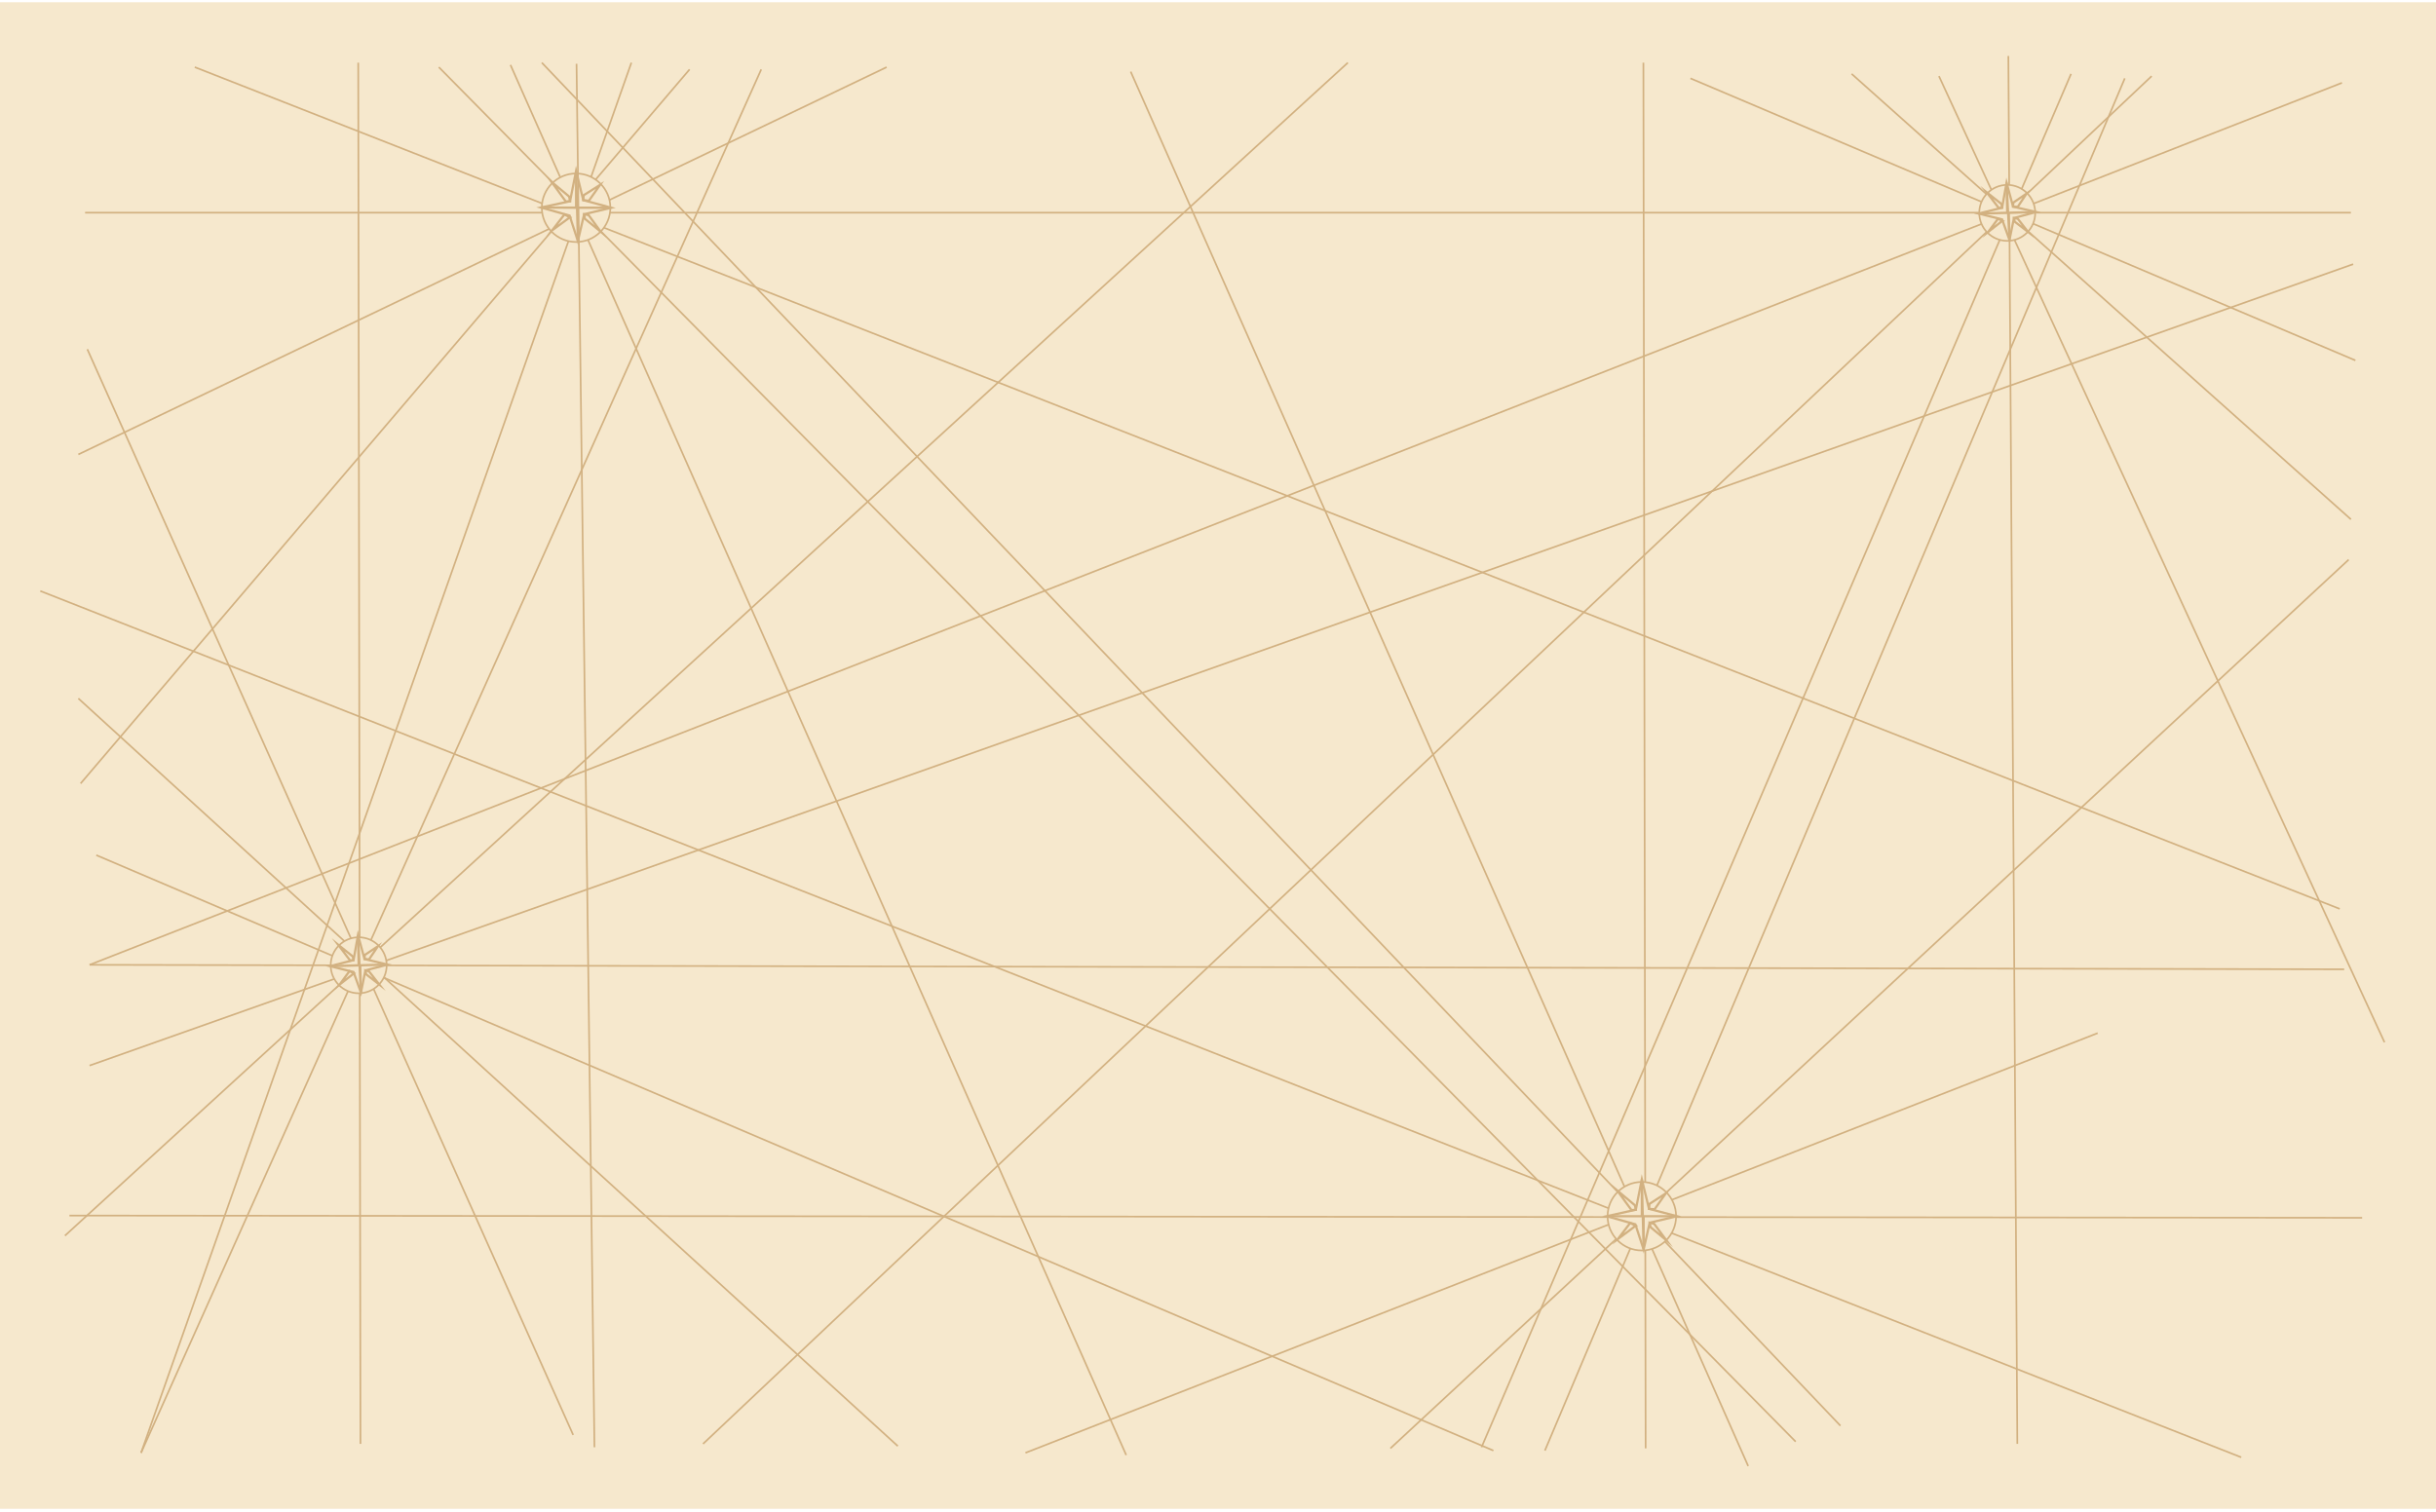
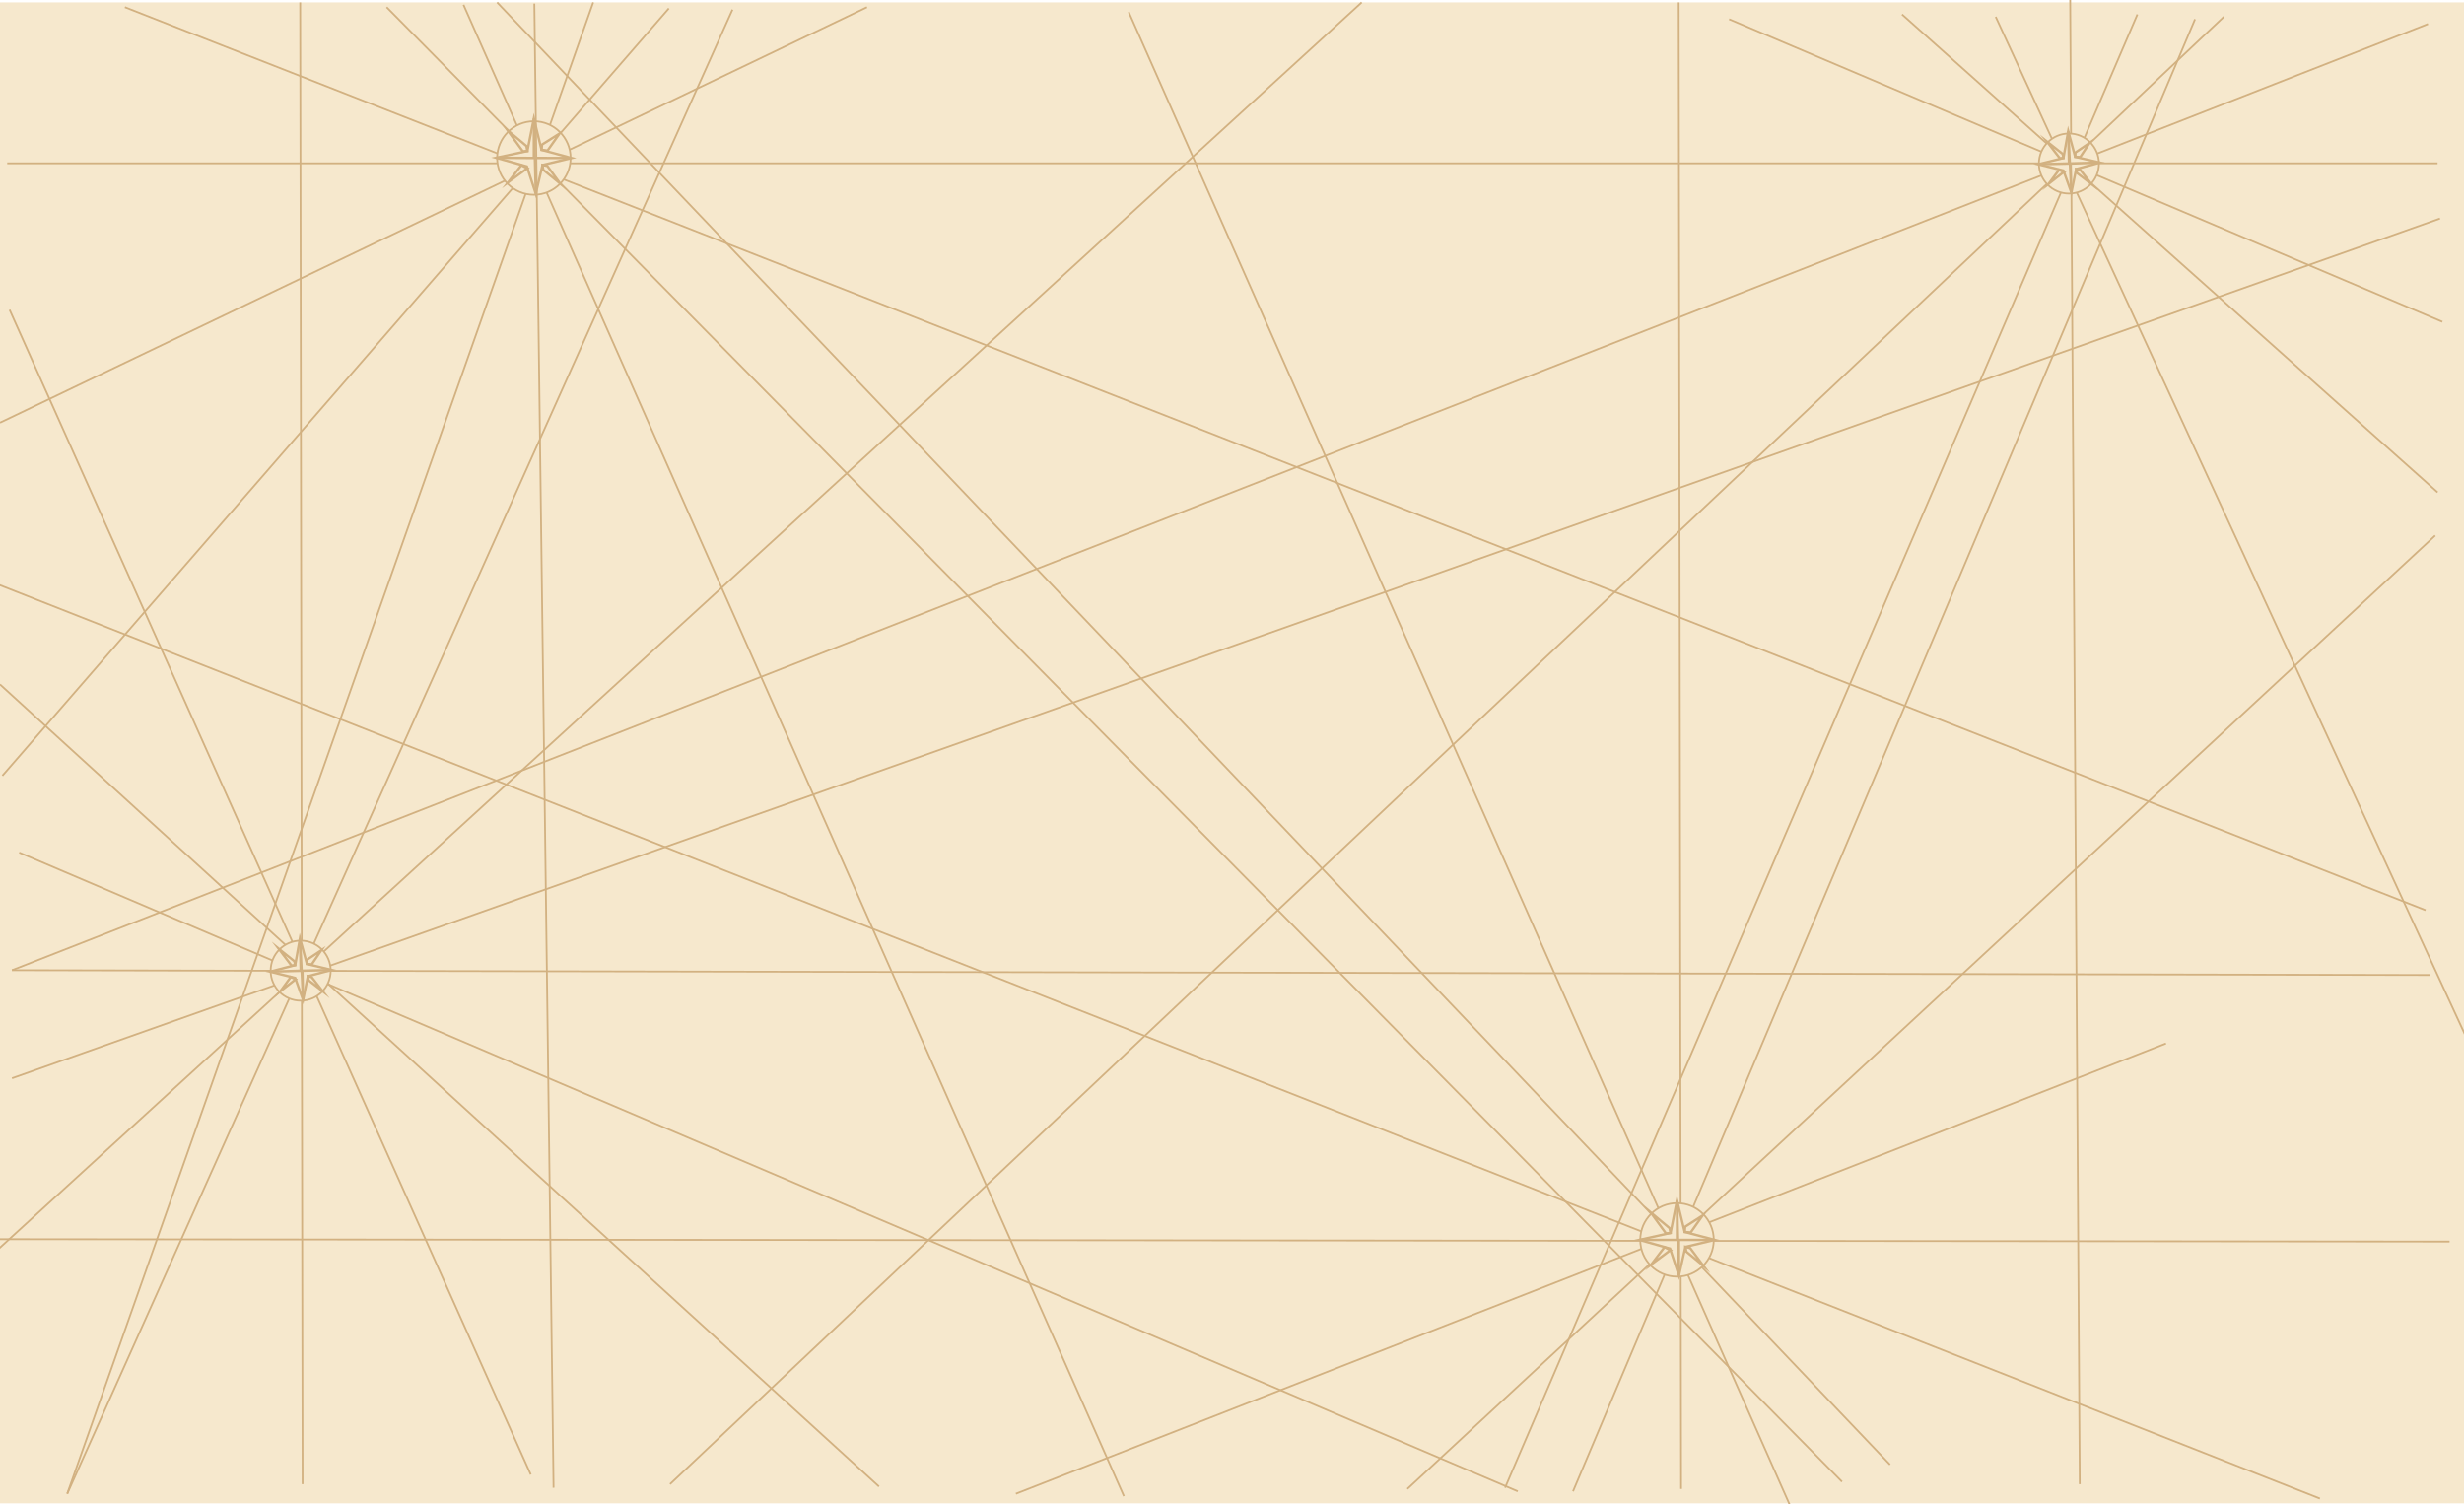
- <svg xmlns="http://www.w3.org/2000/svg" version="1.1" x="0px" y="0px" viewBox="0 0 1088 675" style="enable-background:new 0 0 1088 675;" xml:space="preserve">
+ <svg xmlns="http://www.w3.org/2000/svg" version="1.1" x="0px" y="0px" viewBox="0 0 1026 626" style="enable-background:new 0 0 1026 626;" xml:space="preserve">
  <style type="text/css">
	.st0{fill:#D2B181;stroke:#D2B181;stroke-width:0.75;stroke-miterlimit:10;}
	.st1{fill:#F6E8CD;}
	.st2{fill:#F6E8CD;stroke:#D2B181;stroke-miterlimit:10;}
	.st3{fill:#F6E8CD;stroke:#D2B181;stroke-width:0.75;stroke-miterlimit:10;}
	.st4{fill:none;stroke:#D2B181;stroke-miterlimit:10;}
</style>
  <g id="Calque_1">
    <g>
-       <path class="st0" d="M40,309l1009-2L40,309z" />
-       <path class="st0" d="M423,640V29V640z" />
-       <path class="st0" d="M42,153l1004,403L42,153z" />
-       <path class="st0" d="M50,645L714,35L50,645z" />
-       <path class="st0" d="M305,36l264,608L305,36z" />
-       <path class="st0" d="M137,37l641,606L137,37z" />
-       <path class="st0" d="M274,643L535,36L274,643z" />
+       <path class="st0" d="M5,282l1009-2L5,282z" />
+       <path class="st0" d="M388,613V2V613z" />
+       <path class="st0" d="M7,126l1004,403L7,126z" />
+       <path class="st0" d="M15,618L679,8L15,618z" />
+       <path class="st0" d="M270,9l264,608L270,9z" />
+       <path class="st0" d="M102,10l641,606L102,10z" />
+       <path class="st0" d="M239,616L500,9L239,616z" />
    </g>
  </g>
  <g id="Calque_2">
-     <rect y="1" class="st1" width="1089" height="673" />
+     <rect y="1" class="st1" width="1026" height="625" />
    <g>
      <g>
-         <path class="st0" d="M38,95h1012H38z" />
-         <path class="st0" d="M282,28L63,649L282,28z" />
-         <path class="st0" d="M196,30l606,614L196,30z" />
-         <path class="st0" d="M396,30L35,203L396,30z" />
-         <path class="st0" d="M308,31L36,350L308,31z" />
-         <path class="st0" d="M87,30l958,376L87,30z" />
+         <path class="st0" d="M3,68h1012H3z" />
+         <path class="st0" d="M247,1L28,622L247,1z" />
+         <path class="st0" d="M161,3l606,614L161,3z" />
+         <path class="st0" d="M361,3L0,176L361,3z" />
+         <path class="st0" d="M278.5,3.5L1,323L278.5,3.5z" />
+         <path class="st0" d="M52,3l958,376L52,3z" />
      </g>
-       <path class="st0" d="M228,29l275,621L228,29z" />
+       <path class="st0" d="M193,2l275,621L193,2z" />
    </g>
    <g>
      <g>
-         <path class="st0" d="M780.8,654.9L505,32L780.8,654.9z" />
-         <path class="st0" d="M936.9,461.5L458,649L936.9,461.5z" />
-         <path class="st0" d="M735,647l-1-619L735,647z" />
-         <path class="st0" d="M1001,651L18,264L1001,651z" />
-         <path class="st0" d="M621,647l428-397L621,647z" />
-         <path class="st0" d="M690,648L949,35L690,648z" />
-         <path class="st0" d="M1055,544L31,543L1055,544z" />
+         <path class="st0" d="M745.8,627.9L470,5L745.8,627.9z" />
+         <path class="st0" d="M901.9,434.5L423,622L901.9,434.5z" />
+         <path class="st0" d="M700,620L699,1L700,620z" />
+         <path class="st0" d="M966,624L-17,237L966,624z" />
+         <path class="st0" d="M586,620l428-397L586,620z" />
+         <path class="st0" d="M655,621L914,8L655,621z" />
+         <path class="st0" d="M1020,517L-4,516L1020,517z" />
      </g>
-       <path class="st0" d="M822,636.9L242,28L822,636.9z" />
+       <path class="st0" d="M787,609.9L207,1L787,609.9z" />
    </g>
    <g>
-       <path class="st0" d="M1046,37L40,431L1046,37z" />
-       <path class="st0" d="M866,34l199,431.6L866,34z" />
-       <path class="st0" d="M925,33L661.7,646.5L925,33z" />
-       <path class="st0" d="M1050,232L827,33L1050,232z" />
-       <path class="st0" d="M1052,161L755,35L1052,161z" />
-       <path class="st0" d="M897,25l4,620L897,25z" />
+       <path class="st0" d="M1011,10L5,404L1011,10z" />
+       <path class="st0" d="M831,7l199,431.6L831,7z" />
+       <path class="st0" d="M890,6L626.7,619.5L890,6z" />
+       <path class="st0" d="M1015,205L792,6L1015,205z" />
+       <path class="st0" d="M1017,134L720,8L1017,134z" />
+       <path class="st0" d="M862-2l4,620L862-2z" />
    </g>
-     <path class="st0" d="M961,34L314,645L961,34z" />
+     <path class="st0" d="M926,7L279,618L926,7z" />
    <g>
-       <path class="st0" d="M40,431l1007,2L40,431z" />
-       <path class="st0" d="M161,645l-1-617L161,645z" />
-       <path class="st0" d="M43,382l624,266L43,382z" />
-       <path class="st0" d="M29,552L602,28L29,552z" />
-       <path class="st0" d="M39,156l217,485L39,156z" />
-       <path class="st0" d="M35,312l366,334L35,312z" />
-       <path class="st0" d="M63,649L340,31L63,649z" />
+       <path class="st0" d="M5,404l1007,2L5,404z" />
+       <path class="st0" d="M126,618L125,1L126,618z" />
+       <path class="st0" d="M8,355l624,266L8,355z" />
+       <path class="st0" d="M-6,525L567,1L-6,525z" />
+       <path class="st0" d="M4,129l217,485L4,129z" />
+       <path class="st0" d="M0,285l366,334L0,285z" />
+       <path class="st0" d="M28,622L305,4L28,622z" />
    </g>
-     <path class="st0" d="M40,476l1011-358L40,476z" />
-     <path class="st2" d="M260.5,89.4" />
+     <path class="st0" d="M5,449L1016,91L5,449z" />
+     <path class="st2" d="M225.5,62.4" />
  </g>
  <g id="Calque_3">
    <g>
-       <circle class="st3" cx="257.3" cy="92.8" r="15.3" />
-       <polygon class="st4" points="254.6,89.9 257.3,76.3 260.5,89.4 273,92.8 260.9,95.7 258.1,107.7 254.4,96.3 241.6,92.7   " />
-       <polygon class="st4" points="258.1,92.8 258.1,107.7 257.3,76.3 257.3,92.8 241.6,92.7 273,92.8   " />
-       <polygon class="st4" points="246.6,102.9 254.1,97.4 254.6,97.1 252.1,95.8   " />
-       <polygon class="st4" points="252.7,90 246.3,81.2 254.2,87.8 254.6,89.9   " />
-       <polygon class="st4" points="260.7,87.2 268,82.6 263,89.7 260.5,89.4   " />
-       <polygon class="st4" points="268.3,103.5 261.2,97.7 260.9,95.7 262.9,96.1   " />
+       <circle class="st3" cx="222.3" cy="65.8" r="15.3" />
+       <polygon class="st4" points="219.6,62.9 222.3,49.3 225.5,62.4 238,65.8 225.9,68.7 223.1,80.7 219.4,69.3 206.6,65.7   " />
+       <polygon class="st4" points="223.1,65.8 223.1,80.7 222.3,49.3 222.3,65.8 206.6,65.7 238,65.8   " />
+       <polygon class="st4" points="211.6,75.9 219.1,70.4 219.6,70.1 217.1,68.8   " />
+       <polygon class="st4" points="217.7,63 211.3,54.2 219.2,60.8 219.6,62.9   " />
+       <polygon class="st4" points="225.7,60.2 233,55.6 228,62.7 225.5,62.4   " />
+       <polygon class="st4" points="233.3,76.5 226.2,70.7 225.9,68.7 227.9,69.1   " />
    </g>
    <g>
-       <circle class="st3" cx="896.5" cy="95.1" r="12.5" />
-       <polygon class="st4" points="894.2,92.8 896.2,81.6 899.1,92.3 909.4,94.7 899.5,97.4 897.5,107.2 894.2,98 883.7,95.4   " />
-       <polygon class="st4" points="897.2,95.1 897.5,107.2 896.2,81.6 896.5,95.1 883.7,95.4 909.4,94.7   " />
-       <polygon class="st4" points="888,103.6 894,98.9 894.4,98.7 892.4,97.7   " />
-       <polygon class="st4" points="892.7,92.9 887.3,85.9 893.9,91.1 894.2,92.8   " />
-       <polygon class="st4" points="899.2,90.5 905.1,86.5 901.2,92.4 899.1,92.3   " />
-       <polygon class="st4" points="905.8,103.6 899.8,99 899.5,97.4 901.2,97.7   " />
+       <circle class="st3" cx="861.5" cy="68.1" r="12.5" />
+       <polygon class="st4" points="859.2,65.8 861.2,54.6 864.1,65.3 874.4,67.7 864.5,70.4 862.5,80.2 859.2,71 848.7,68.4   " />
+       <polygon class="st4" points="862.2,68.1 862.5,80.2 861.2,54.6 861.5,68.1 848.7,68.4 874.4,67.7   " />
+       <polygon class="st4" points="853,76.6 859,71.9 859.4,71.7 857.4,70.7   " />
+       <polygon class="st4" points="857.7,65.9 852.3,58.9 858.9,64.1 859.2,65.8   " />
+       <polygon class="st4" points="864.2,63.5 870.1,59.5 866.2,65.4 864.1,65.3   " />
+       <polygon class="st4" points="870.8,76.6 864.8,72 864.5,70.4 866.2,70.7   " />
    </g>
    <g>
-       <circle class="st3" cx="160.2" cy="431.2" r="12.5" />
-       <polygon class="st4" points="157.9,428.9 159.9,417.7 162.8,428.4 173.1,430.9 163.2,433.5 161.2,443.4 157.9,434.2 147.4,431.6       " />
-       <polygon class="st4" points="160.9,431.2 161.2,443.4 159.9,417.7 160.2,431.2 147.4,431.6 173.1,430.9   " />
-       <polygon class="st4" points="151.7,439.8 157.7,435.1 158.1,434.8 156.1,433.8   " />
-       <polygon class="st4" points="156.4,429.1 151,422 157.6,427.3 157.9,428.9   " />
-       <polygon class="st4" points="162.9,426.6 168.8,422.7 164.8,428.6 162.8,428.4   " />
-       <polygon class="st4" points="169.4,439.8 163.5,435.2 163.2,433.5 164.8,433.9   " />
+       <circle class="st3" cx="125.2" cy="404.2" r="12.5" />
+       <polygon class="st4" points="122.9,401.9 124.9,390.7 127.8,401.4 138.1,403.9 128.2,406.5 126.2,416.4 122.9,407.2 112.4,404.6       " />
+       <polygon class="st4" points="125.9,404.2 126.2,416.4 124.9,390.7 125.2,404.2 112.4,404.6 138.1,403.9   " />
+       <polygon class="st4" points="116.7,412.8 122.7,408.1 123.1,407.8 121.1,406.8   " />
+       <polygon class="st4" points="121.4,402.1 116,395 122.6,400.3 122.9,401.9   " />
+       <polygon class="st4" points="127.9,399.6 133.8,395.7 129.8,401.6 127.8,401.4   " />
+       <polygon class="st4" points="134.4,412.8 128.5,408.2 128.2,406.5 129.8,406.9   " />
    </g>
    <g>
-       <circle class="st3" cx="733.3" cy="543.3" r="15.3" />
-       <polygon class="st4" points="730.6,540.4 733.3,526.8 736.5,540 749,543.3 736.8,546.2 734.1,558.2 730.4,546.9 717.6,543.3   " />
-       <polygon class="st4" points="734.1,543.3 734.1,558.2 733.3,526.8 733.3,543.3 717.6,543.3 749,543.3   " />
-       <polygon class="st4" points="722.6,553.5 730.1,547.9 730.6,547.6 728.1,546.3   " />
-       <polygon class="st4" points="728.7,540.6 722.3,531.8 730.2,538.4 730.6,540.4   " />
-       <polygon class="st4" points="736.7,537.8 744,533.1 739,540.2 736.5,540   " />
-       <polygon class="st4" points="744.3,554.1 737.2,548.2 736.8,546.2 738.8,546.7   " />
+       <circle class="st3" cx="698.3" cy="516.3" r="15.3" />
+       <polygon class="st4" points="695.6,513.4 698.3,499.8 701.5,513 714,516.3 701.8,519.2 699.1,531.2 695.4,519.9 682.6,516.3   " />
+       <polygon class="st4" points="699.1,516.3 699.1,531.2 698.3,499.8 698.3,516.3 682.6,516.3 714,516.3   " />
+       <polygon class="st4" points="687.6,526.5 695.1,520.9 695.6,520.6 693.1,519.3   " />
+       <polygon class="st4" points="693.7,513.6 687.3,504.8 695.2,511.4 695.6,513.4   " />
+       <polygon class="st4" points="701.7,510.8 709,506.1 704,513.2 701.5,513   " />
+       <polygon class="st4" points="709.3,527.1 702.2,521.2 701.8,519.2 703.8,519.7   " />
    </g>
-     <path class="st0" d="M257.5,28.5l8,618L257.5,28.5z" />
+     <path class="st0" d="M222.5,1.5l8,618L222.5,1.5z" />
  </g>
</svg>
